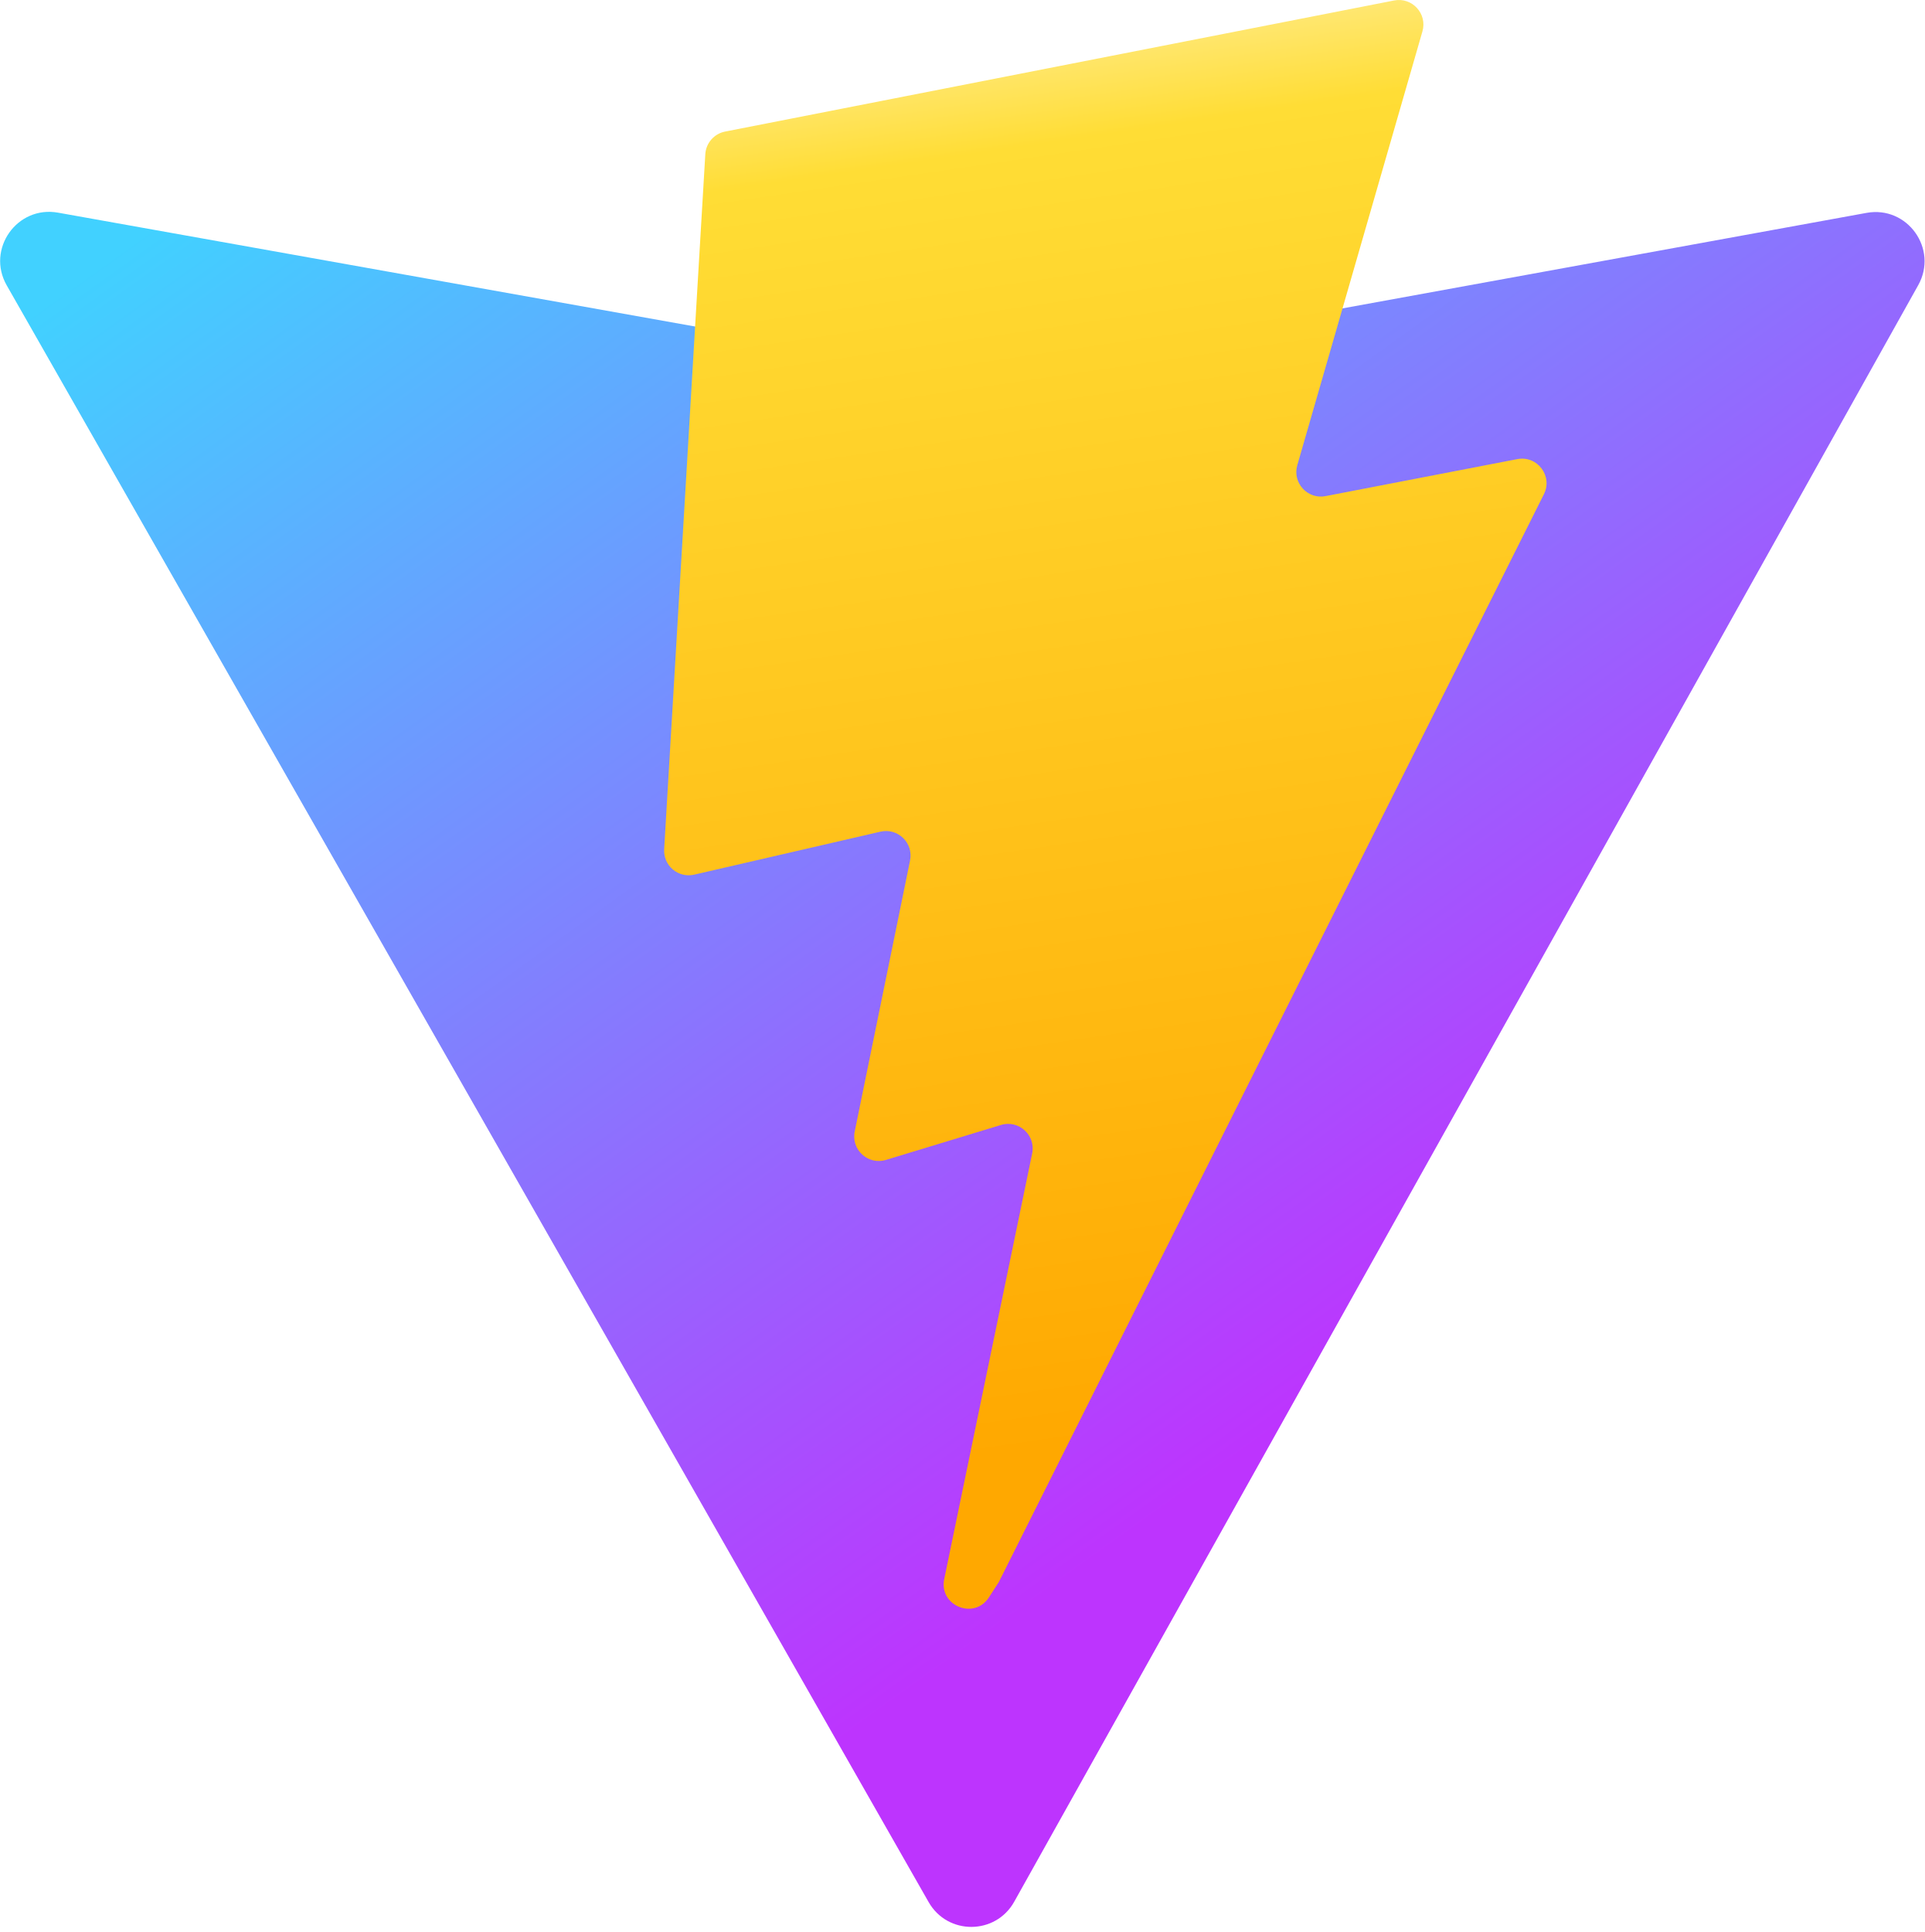
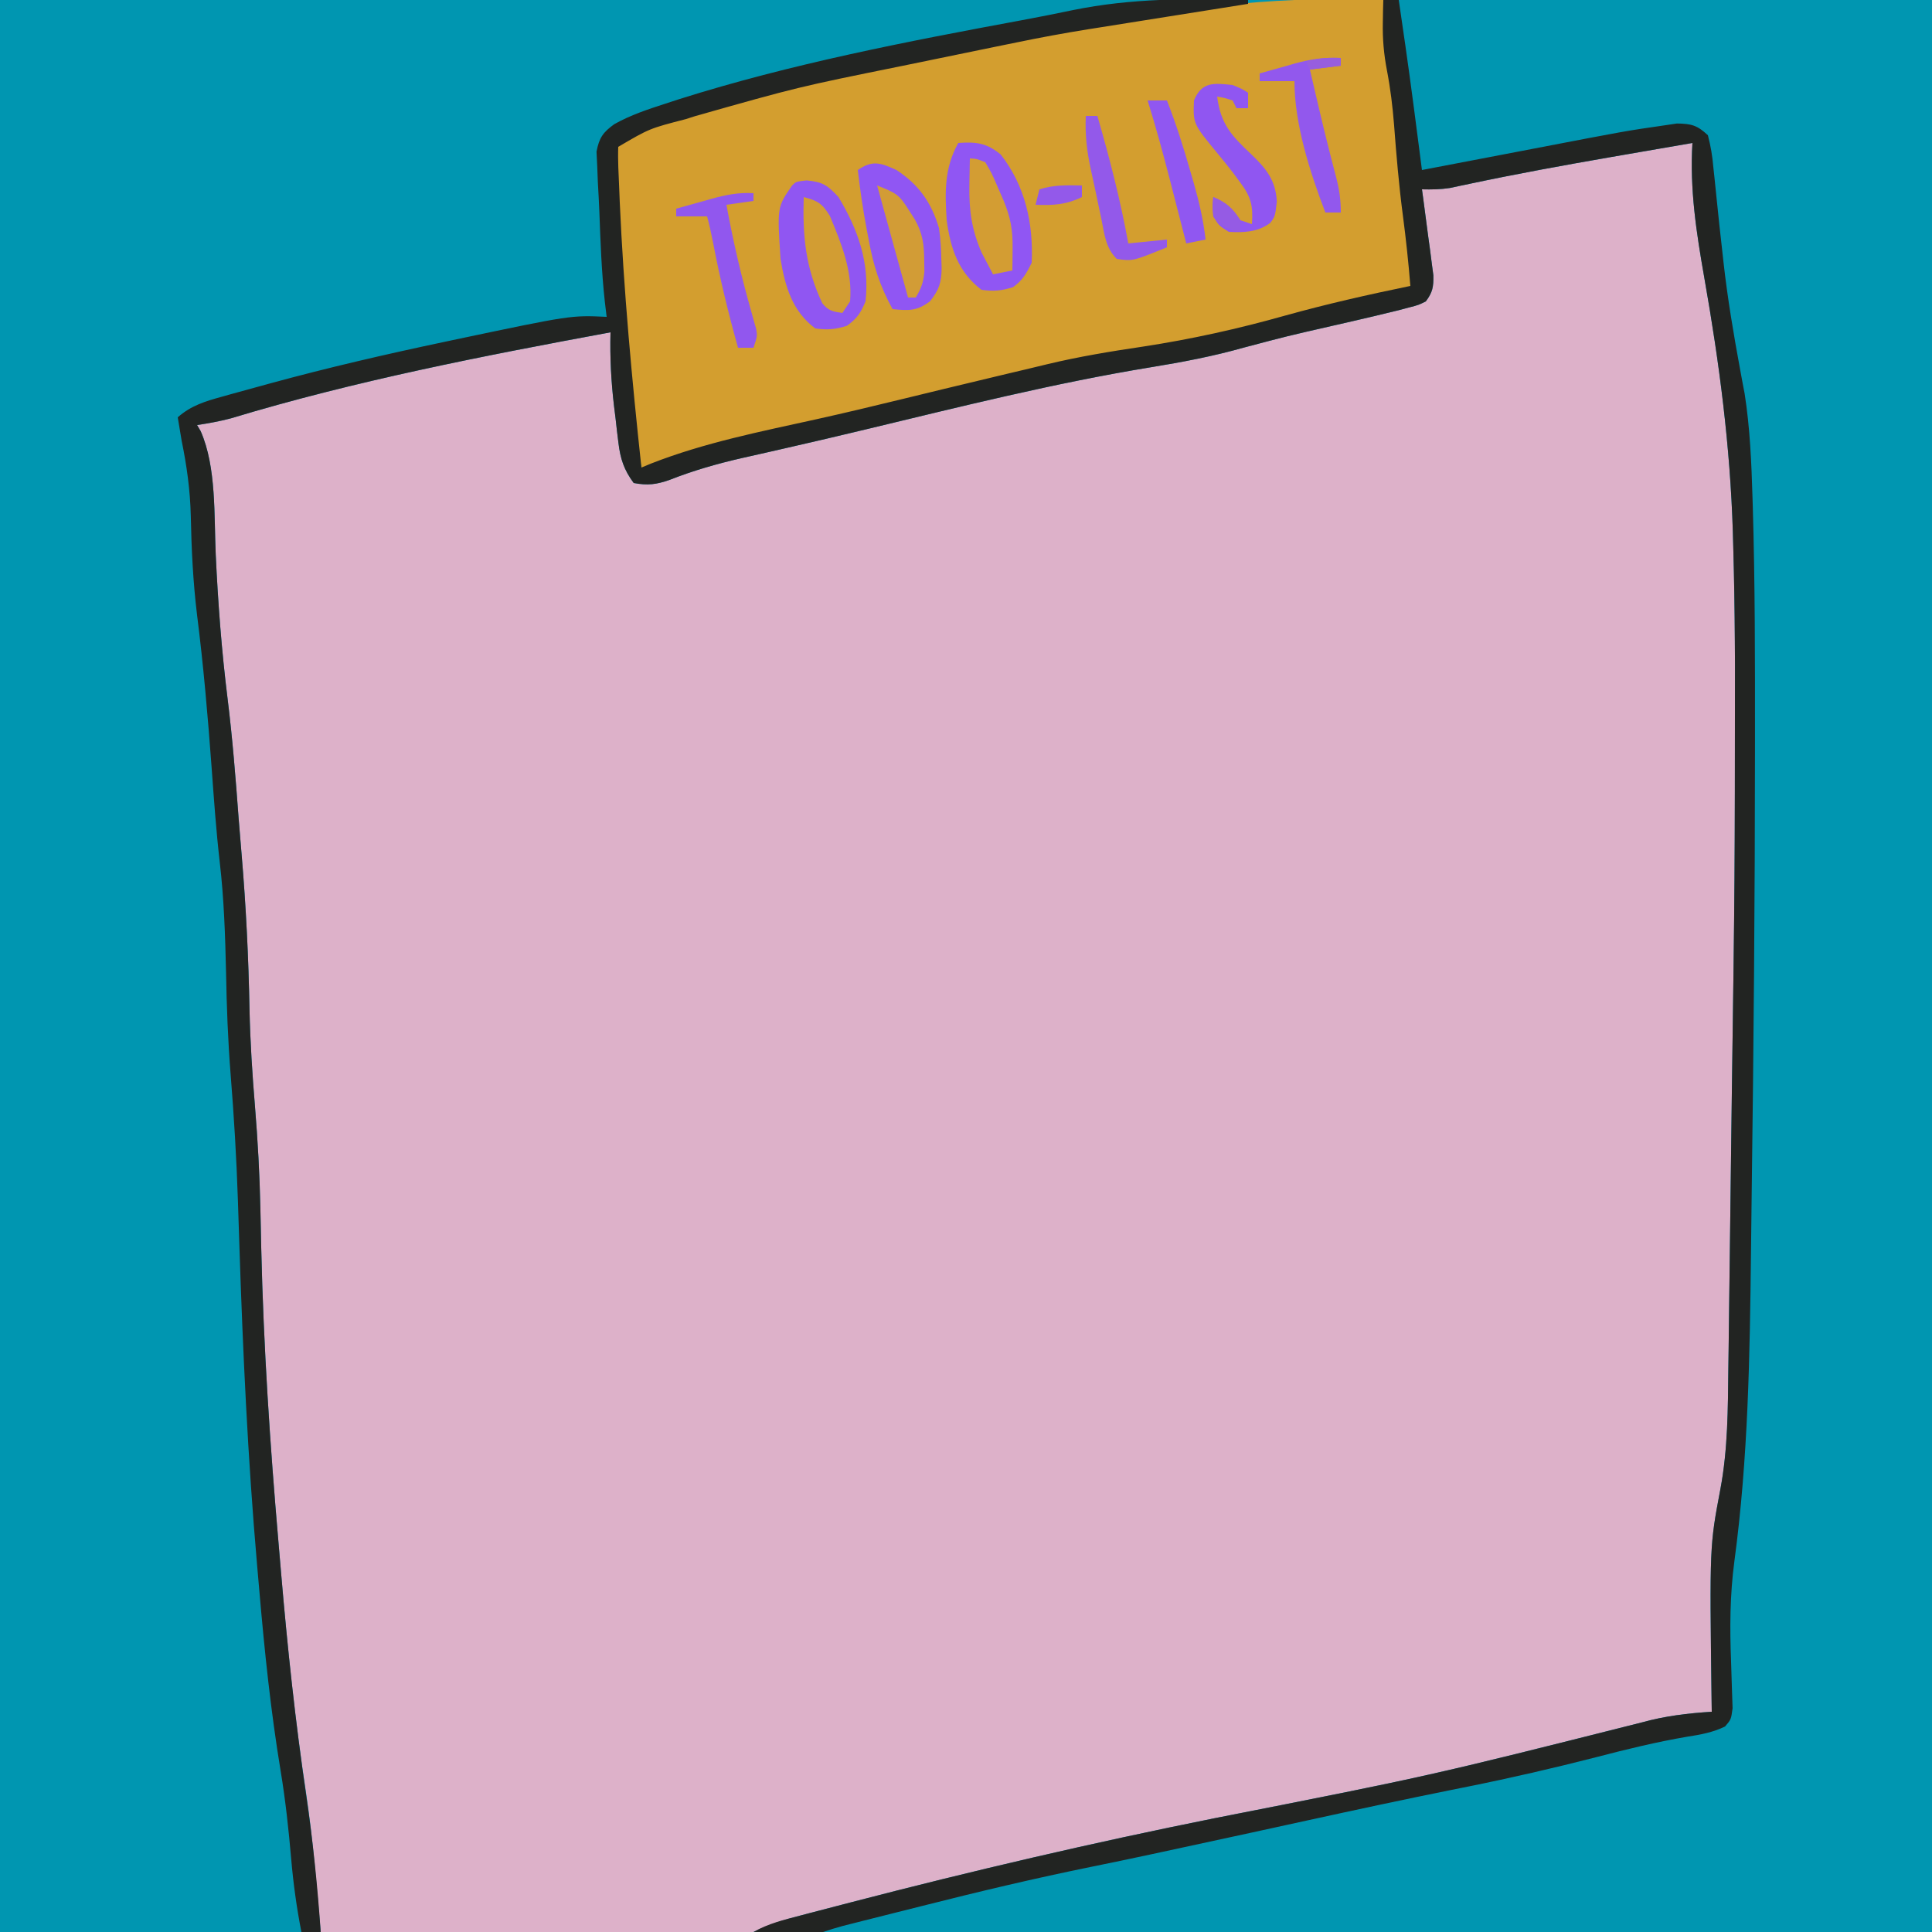
- <svg xmlns="http://www.w3.org/2000/svg" aria-hidden="true" role="img" class="iconify iconify--logos" width="31.88" height="32" preserveAspectRatio="xMidYMid meet" viewBox="0 0 256 257">
-   <defs>
-     <linearGradient id="IconifyId1813088fe1fbc01fb466" x1="-.828%" x2="57.636%" y1="7.652%" y2="78.411%">
-       <stop offset="0%" stop-color="#41D1FF" />
-       <stop offset="100%" stop-color="#BD34FE" />
-     </linearGradient>
-     <linearGradient id="IconifyId1813088fe1fbc01fb467" x1="43.376%" x2="50.316%" y1="2.242%" y2="89.03%">
-       <stop offset="0%" stop-color="#FFEA83" />
-       <stop offset="8.333%" stop-color="#FFDD35" />
-       <stop offset="100%" stop-color="#FFA800" />
-     </linearGradient>
-   </defs>
-   <path fill="url(#IconifyId1813088fe1fbc01fb466)" d="M255.153 37.938L134.897 252.976c-2.483 4.44-8.862 4.466-11.382.048L.875 37.958c-2.746-4.814 1.371-10.646 6.827-9.67l120.385 21.517a6.537 6.537 0 0 0 2.322-.004l117.867-21.483c5.438-.991 9.574 4.796 6.877 9.62Z" />
-   <path fill="url(#IconifyId1813088fe1fbc01fb467)" d="M185.432.063L96.44 17.501a3.268 3.268 0 0 0-2.634 3.014l-5.474 92.456a3.268 3.268 0 0 0 3.997 3.378l24.777-5.718c2.318-.535 4.413 1.507 3.936 3.838l-7.361 36.047c-.495 2.426 1.782 4.5 4.151 3.78l15.304-4.649c2.372-.72 4.652 1.36 4.15 3.788l-11.698 56.621c-.732 3.542 3.979 5.473 5.943 2.437l1.313-2.028l72.516-144.72c1.215-2.423-.88-5.186-3.54-4.672l-25.505 4.922c-2.396.462-4.435-1.77-3.759-4.114l16.646-57.705c.677-2.35-1.37-4.583-3.769-4.113Z" />
+ <svg xmlns="http://www.w3.org/2000/svg" version="1.1" width="500" height="500">
+   <path d="M0 0 C165 0 330 0 500 0 C500 165 500 330 500 500 C335 500 170 500 0 500 C0 335 0 170 0 0 Z " fill="#DDB1C9" transform="translate(0,0)" />
+   <path d="M0 0 C165 0 330 0 500 0 C500 165 500 330 500 500 C399.35 500 298.7 500 195 500 C198.982 498.009 202.827 496.86 207.102 495.75 C207.913 495.536 208.725 495.322 209.562 495.101 C212.248 494.395 214.936 493.697 217.625 493 C219.02 492.637 219.02 492.637 220.442 492.267 C251.554 484.178 282.778 476.897 314.292 470.563 C369.934 459.615 369.934 459.615 424.895 445.763 C430.904 444.092 436.78 443.394 443 443 C442.984 441.868 442.969 440.736 442.952 439.57 C442.452 400.082 442.452 400.082 445.246 385.324 C447.181 375.044 447.18 364.533 447.297 354.107 C447.317 352.65 447.336 351.193 447.357 349.735 C447.41 345.801 447.458 341.867 447.505 337.933 C447.556 333.759 447.611 329.585 447.665 325.411 C447.757 318.37 447.844 311.329 447.93 304.289 C448.017 297.153 448.107 290.018 448.2 282.883 C448.976 227.494 448.976 227.494 449.014 172.1 C449 170.049 448.989 167.997 448.978 165.945 C448.927 157.752 448.795 149.565 448.562 141.375 C448.53 140.176 448.497 138.977 448.463 137.742 C447.78 115.472 444.967 93.944 441.1 72.031 C439.022 60.207 437.281 49.031 438 37 C431.853 38.057 425.707 39.12 419.562 40.188 C418.2 40.424 418.2 40.424 416.81 40.665 C404.6 42.789 392.425 45.003 380.301 47.577 C379.393 47.767 378.486 47.957 377.551 48.152 C376.784 48.317 376.018 48.482 375.228 48.652 C372.788 49.033 370.465 49.059 368 49 C368.101 49.736 368.203 50.473 368.307 51.231 C368.759 54.569 369.192 57.91 369.625 61.25 C369.865 62.988 369.865 62.988 370.109 64.762 C370.251 65.877 370.393 66.992 370.539 68.141 C370.743 69.68 370.743 69.68 370.952 71.251 C371.004 74.241 370.784 75.612 369 78 C367.125 78.928 367.125 78.928 364.777 79.539 C363.879 79.778 362.98 80.017 362.054 80.263 C361.046 80.506 360.038 80.749 359 81 C357.903 81.267 356.806 81.533 355.676 81.808 C351.976 82.685 348.271 83.533 344.562 84.375 C333.16 86.976 333.16 86.976 321.854 89.967 C313.916 92.214 305.985 93.714 297.844 95.042 C272.899 99.128 248.372 105.291 223.806 111.188 C217.12 112.792 210.429 114.367 203.725 115.891 C202.365 116.202 201.005 116.513 199.646 116.824 C197.105 117.405 194.562 117.977 192.018 118.544 C185.582 120.016 179.462 121.764 173.315 124.185 C169.863 125.4 167.613 125.677 164 125 C161.494 121.616 160.549 118.758 160.051 114.613 C159.925 113.592 159.799 112.57 159.67 111.518 C159.493 109.931 159.493 109.931 159.312 108.312 C159.183 107.274 159.053 106.236 158.92 105.166 C158.159 98.748 157.83 92.461 158 86 C124.876 92.138 92.041 98.508 59.76 108.263 C56.855 109.039 53.971 109.551 51 110 C51.308 110.522 51.616 111.044 51.933 111.581 C56.042 120.899 55.369 133.518 55.834 143.603 C56.418 156.06 57.351 168.394 58.892 180.775 C60.175 191.121 60.996 201.483 61.762 211.879 C61.999 214.984 62.261 218.085 62.531 221.188 C63.671 234.556 64.322 247.891 64.571 261.303 C64.757 269.693 65.294 278.007 65.988 286.371 C66.71 295.189 67.199 303.971 67.387 312.816 C67.41 313.907 67.434 314.997 67.458 316.121 C67.507 318.406 67.556 320.691 67.605 322.975 C68.195 348.523 69.878 373.925 72.086 399.38 C72.308 401.95 72.527 404.52 72.745 407.09 C74.376 426.197 76.36 445.2 79.234 464.164 C81.012 476.139 81.943 487.849 83 500 C55.61 500 28.22 500 0 500 C0 335 0 170 0 0 Z " fill="#0096B1" transform="translate(0,0)" />
+   <path d="M0 0 C45.54 0 91.08 0 138 0 C138 165 138 330 138 500 C43.29 500 -51.42 500 -149 500 C-145.447 497.631 -141.958 496.824 -137.871 495.828 C-136.652 495.524 -136.652 495.524 -135.408 495.213 C-132.752 494.553 -130.095 493.901 -127.438 493.25 C-125.598 492.796 -123.759 492.342 -121.92 491.888 C-116.616 490.581 -111.309 489.288 -106 488 C-105.319 487.834 -104.637 487.668 -103.936 487.498 C-89.74 484.045 -75.495 481.093 -61.14 478.385 C-50.637 476.387 -40.23 474.047 -29.819 471.616 C-17.959 468.851 -6.063 466.34 5.875 463.938 C22.024 460.682 38.023 457.024 54 453 C54.991 452.751 55.983 452.502 57.004 452.245 C57.951 452.007 58.899 451.769 59.875 451.523 C60.78 451.296 61.686 451.069 62.618 450.835 C64.243 450.425 65.866 450.013 67.489 449.597 C72.307 448.372 77.136 447.359 82.025 446.458 C83.991 446.186 83.991 446.186 85 445 C85.039 442.899 85.011 440.796 84.957 438.695 C84.934 437.309 84.913 435.922 84.893 434.535 C84.857 432.393 84.816 430.253 84.753 428.112 C84.489 418.683 85.122 409.597 86.382 400.247 C89.862 374.214 89.895 348.08 90.18 321.855 C90.234 316.913 90.296 311.97 90.362 307.028 C90.883 268.332 91.178 229.637 91.188 190.938 C91.188 189.915 91.189 188.892 91.189 187.839 C91.199 168.223 91.152 148.612 90.57 129.004 C90.534 127.746 90.499 126.488 90.462 125.193 C89.916 109.153 87.302 93.516 84.56 77.734 C82.161 63.569 80.636 49.27 79 35 C74.902 32.982 72.29 32.924 67.812 33.652 C66.573 33.849 65.334 34.045 64.057 34.247 C62.704 34.477 61.352 34.707 60 34.938 C58.601 35.166 57.202 35.394 55.803 35.622 C38.811 38.421 21.901 41.705 5 45 C4.92 44.352 4.839 43.703 4.756 43.035 C4.38 40.002 4.003 36.97 3.625 33.938 C3.489 32.845 3.353 31.752 3.214 30.625 C2.314 23.415 1.363 16.216 0.332 9.023 C0 6 0 6 0 0 Z " fill="#0096B1" transform="translate(362,0)" />
+   <path d="M0 0 C0.121 1.305 0.242 2.609 0.367 3.953 C1.365 14.987 1.365 14.987 3 25.938 C4.143 32.25 4.672 38.6 5.246 44.984 C5.876 51.933 6.697 58.837 7.633 65.75 C7.948 68.541 8.074 71.196 8 74 C1.89 76.206 -4.114 77.725 -10.5 78.875 C-16.958 80.096 -23.226 81.542 -29.5 83.5 C-41.016 87.061 -52.817 89.283 -64.741 90.987 C-74.718 92.424 -84.364 94.736 -94.125 97.244 C-102.097 99.289 -110.084 101.185 -118.125 102.938 C-127.944 105.085 -137.743 107.307 -147.528 109.604 C-148.979 109.944 -150.431 110.284 -151.883 110.623 C-169.052 114.403 -169.052 114.403 -185.75 119.75 C-189 121 -189 121 -192 121 C-193.612 112.155 -194.68 103.326 -195.5 94.375 C-195.563 93.7 -195.626 93.026 -195.69 92.331 C-196.739 81.004 -197.529 69.668 -198.188 58.312 C-198.23 57.576 -198.273 56.84 -198.317 56.081 C-199.17 41.167 -199.17 41.167 -199 38 C-195.976 34.792 -191.77 33.597 -187.688 32.188 C-186.951 31.931 -186.215 31.675 -185.456 31.41 C-175.464 28.028 -165.233 25.53 -155 23 C-153.411 22.598 -151.823 22.195 -150.234 21.793 C-138.312 18.823 -126.283 16.351 -114.25 13.875 C-113.425 13.705 -112.6 13.535 -111.75 13.359 C-101.981 11.349 -92.202 9.459 -82.373 7.764 C-79.313 7.235 -76.258 6.681 -73.205 6.111 C-48.573 1.521 -25.066 -1.1 0 0 Z " fill="#D39E2F" transform="translate(358,0)" />
+   <path d="M0 0 C0 0.33 0 0.66 0 1 C-0.906 1.144 -0.906 1.144 -1.831 1.29 C-8.159 2.294 -14.486 3.3 -20.813 4.308 C-23.17 4.683 -25.526 5.058 -27.883 5.431 C-31.284 5.97 -34.685 6.512 -38.086 7.055 C-39.649 7.302 -39.649 7.302 -41.244 7.554 C-47.53 8.559 -53.767 9.708 -60 11 C-61.894 11.386 -63.789 11.772 -65.683 12.157 C-71.223 13.292 -76.762 14.433 -82.3 15.576 C-84.665 16.063 -87.031 16.549 -89.396 17.033 C-116.516 22.528 -116.516 22.528 -143.125 30.062 C-143.902 30.312 -144.679 30.562 -145.48 30.819 C-154.905 33.253 -154.905 33.253 -163 38 C-163.13 41.581 -162.897 45.171 -162.75 48.75 C-162.705 49.886 -162.66 51.022 -162.613 52.192 C-161.589 75.166 -159.469 98.14 -157 121 C-156.179 120.66 -155.358 120.319 -154.512 119.969 C-140.683 114.552 -126.186 111.701 -111.73 108.505 C-104.339 106.866 -96.98 105.105 -89.625 103.312 C-88.444 103.025 -87.263 102.738 -86.046 102.443 C-83.77 101.889 -81.495 101.336 -79.22 100.782 C-74.316 99.591 -69.409 98.418 -64.5 97.25 C-63.328 96.97 -63.328 96.97 -62.131 96.685 C-60.594 96.319 -59.055 95.956 -57.516 95.594 C-55.69 95.163 -53.865 94.722 -52.042 94.275 C-43.787 92.29 -35.519 90.934 -27.125 89.688 C-14.67 87.78 -2.585 85.108 9.546 81.685 C20.261 78.696 31.108 76.246 42 74 C41.508 67.893 40.863 61.825 40.062 55.75 C39.04 47.966 38.374 40.161 37.785 32.333 C37.405 27.571 36.851 22.943 35.945 18.25 C35.138 14.047 34.783 10.106 34.875 5.812 C34.893 4.705 34.911 3.598 34.93 2.457 C34.964 1.241 34.964 1.241 35 0 C36.32 0 37.64 0 39 0 C39.44 3.021 39.877 6.041 40.312 9.062 C40.43 9.871 40.548 10.68 40.67 11.514 C42.226 22.327 43.599 33.166 45 44 C45.628 43.879 46.257 43.758 46.904 43.634 C53.523 42.362 60.144 41.098 66.765 39.837 C69.227 39.368 71.688 38.897 74.149 38.423 C97.734 33.89 97.734 33.89 107.406 32.492 C108.585 32.318 109.764 32.144 110.979 31.964 C114.731 32.009 116.253 32.417 119 35 C119.75 37.885 120.155 40.307 120.406 43.242 C120.497 44.07 120.587 44.898 120.68 45.751 C120.873 47.531 121.055 49.313 121.229 51.095 C121.684 55.765 122.212 60.427 122.734 65.09 C122.837 66.021 122.939 66.953 123.045 67.912 C124.101 77.316 125.667 86.586 127.389 95.888 C127.684 97.488 127.684 97.488 127.984 99.121 C128.157 100.023 128.329 100.924 128.507 101.853 C129.912 110.822 130.277 119.815 130.551 128.879 C130.572 129.559 130.592 130.24 130.614 130.941 C131.21 150.936 131.199 170.936 131.188 190.938 C131.187 191.975 131.187 193.013 131.187 194.083 C131.174 232.449 130.851 270.811 130.333 309.174 C130.268 314.093 130.211 319.012 130.157 323.931 C129.861 350.837 129.44 377.437 125.847 404.129 C124.697 412.799 124.658 421.279 125 430 C125.082 432.159 125.155 434.317 125.204 436.478 C125.247 438.35 125.317 440.222 125.391 442.094 C125 445 125 445 123.442 446.815 C120.272 448.353 117.127 448.922 113.68 449.453 C105.709 450.814 97.949 452.707 90.125 454.75 C79.094 457.58 68.039 460.131 56.875 462.375 C56.193 462.512 55.511 462.649 54.809 462.79 C54.117 462.929 53.426 463.068 52.713 463.212 C40.323 465.705 27.972 468.365 15.625 471.062 C13.632 471.498 11.639 471.932 9.646 472.367 C6.75 472.999 3.855 473.631 0.96 474.264 C-6.815 475.962 -14.593 477.645 -22.375 479.312 C-23.81 479.621 -23.81 479.621 -25.275 479.936 C-30.256 481.002 -35.239 482.051 -40.232 483.059 C-55.032 486.066 -69.675 489.539 -84.312 493.25 C-86.49 493.797 -88.668 494.344 -90.846 494.891 C-92.914 495.411 -94.983 495.932 -97.051 496.453 C-98.01 496.695 -98.969 496.936 -99.957 497.185 C-101.282 497.521 -101.282 497.521 -102.634 497.864 C-103.408 498.06 -104.181 498.256 -104.978 498.458 C-106.67 498.911 -108.339 499.446 -110 500 C-111.408 500.08 -112.82 500.108 -114.23 500.098 C-115.033 500.094 -115.835 500.091 -116.662 500.088 C-117.495 500.08 -118.329 500.071 -119.188 500.062 C-120.032 500.058 -120.877 500.053 -121.748 500.049 C-123.832 500.037 -125.916 500.019 -128 500 C-124.205 497.817 -120.1 496.841 -115.898 495.75 C-115.087 495.536 -114.275 495.322 -113.438 495.101 C-110.752 494.395 -108.064 493.697 -105.375 493 C-103.98 492.637 -103.98 492.637 -102.558 492.267 C-71.446 484.178 -40.222 476.897 -8.708 470.563 C46.934 459.615 46.934 459.615 101.895 445.763 C107.904 444.092 113.78 443.394 120 443 C119.984 441.868 119.969 440.736 119.952 439.57 C119.452 400.082 119.452 400.082 122.246 385.324 C124.181 375.044 124.18 364.533 124.297 354.107 C124.317 352.65 124.336 351.193 124.357 349.735 C124.41 345.801 124.458 341.867 124.505 337.933 C124.556 333.759 124.611 329.585 124.665 325.411 C124.757 318.37 124.844 311.329 124.93 304.289 C125.017 297.153 125.107 290.018 125.2 282.883 C125.976 227.494 125.976 227.494 126.014 172.1 C126 170.049 125.989 167.997 125.978 165.945 C125.927 157.752 125.795 149.565 125.562 141.375 C125.53 140.176 125.497 138.977 125.463 137.742 C124.78 115.472 121.967 93.944 118.1 72.031 C116.022 60.207 114.281 49.031 115 37 C108.853 38.057 102.707 39.12 96.562 40.188 C95.2 40.424 95.2 40.424 93.81 40.665 C81.6 42.789 69.425 45.003 57.301 47.577 C56.393 47.767 55.486 47.957 54.551 48.152 C53.784 48.317 53.018 48.482 52.228 48.652 C49.788 49.033 47.465 49.059 45 49 C45.101 49.736 45.203 50.473 45.307 51.231 C45.759 54.569 46.192 57.91 46.625 61.25 C46.865 62.988 46.865 62.988 47.109 64.762 C47.251 65.877 47.393 66.992 47.539 68.141 C47.743 69.68 47.743 69.68 47.952 71.251 C48.004 74.241 47.784 75.612 46 78 C44.125 78.928 44.125 78.928 41.777 79.539 C40.879 79.778 39.98 80.017 39.054 80.263 C38.046 80.506 37.038 80.749 36 81 C34.903 81.267 33.806 81.533 32.676 81.808 C28.976 82.685 25.271 83.533 21.562 84.375 C10.16 86.976 10.16 86.976 -1.146 89.967 C-9.084 92.214 -17.015 93.714 -25.156 95.042 C-50.101 99.128 -74.628 105.291 -99.194 111.188 C-105.88 112.792 -112.571 114.367 -119.275 115.891 C-120.635 116.202 -121.995 116.513 -123.354 116.824 C-125.895 117.405 -128.438 117.977 -130.982 118.544 C-137.418 120.016 -143.538 121.764 -149.685 124.185 C-153.137 125.4 -155.387 125.677 -159 125 C-161.506 121.616 -162.451 118.758 -162.949 114.613 C-163.075 113.592 -163.201 112.57 -163.33 111.518 C-163.507 109.931 -163.507 109.931 -163.688 108.312 C-163.817 107.274 -163.947 106.236 -164.08 105.166 C-164.841 98.748 -165.17 92.461 -165 86 C-198.124 92.138 -230.959 98.508 -263.24 108.263 C-266.145 109.039 -269.029 109.551 -272 110 C-271.692 110.522 -271.384 111.044 -271.067 111.581 C-266.958 120.899 -267.631 133.518 -267.166 143.603 C-266.582 156.06 -265.649 168.394 -264.108 180.775 C-262.825 191.121 -262.004 201.483 -261.238 211.879 C-261.001 214.984 -260.739 218.085 -260.469 221.188 C-259.329 234.556 -258.678 247.891 -258.429 261.303 C-258.243 269.693 -257.706 278.007 -257.012 286.371 C-256.29 295.189 -255.801 303.971 -255.613 312.816 C-255.59 313.907 -255.566 314.997 -255.542 316.121 C-255.493 318.406 -255.444 320.691 -255.395 322.975 C-254.805 348.523 -253.122 373.925 -250.914 399.38 C-250.692 401.95 -250.473 404.52 -250.255 407.09 C-248.601 426.468 -246.543 445.734 -243.706 464.977 C-241.993 476.618 -240.816 488.262 -240 500 C-241.65 500 -243.3 500 -245 500 C-246.224 493.713 -247.091 487.468 -247.64 481.091 C-248.301 473.459 -249.114 465.914 -250.365 458.354 C-252.923 442.893 -254.533 427.379 -255.877 411.773 C-256.066 409.587 -256.258 407.401 -256.45 405.215 C-258.872 377.476 -260.161 349.724 -261.063 321.897 C-261.161 318.877 -261.26 315.856 -261.359 312.836 C-261.383 312.108 -261.407 311.38 -261.431 310.63 C-261.789 299.743 -262.443 288.906 -263.314 278.047 C-264.017 269.214 -264.343 260.419 -264.5 251.562 C-264.718 242.037 -265.03 232.581 -266.131 223.11 C-267.072 214.913 -267.645 206.694 -268.248 198.466 C-269.214 185.281 -270.355 172.173 -272.013 159.054 C-273.043 150.556 -273.455 142.086 -273.622 133.53 C-273.783 126.841 -274.659 120.55 -276 114 C-276.339 112.001 -276.675 110.001 -277 108 C-273.559 104.96 -269.851 103.842 -265.512 102.652 C-264.757 102.439 -264.002 102.226 -263.224 102.007 C-260.715 101.305 -258.202 100.62 -255.688 99.938 C-254.822 99.7 -253.956 99.463 -253.064 99.218 C-238.087 95.126 -223.001 91.648 -207.812 88.438 C-206.814 88.226 -205.816 88.015 -204.788 87.797 C-175.228 81.571 -175.228 81.571 -166 82 C-166.153 80.723 -166.307 79.445 -166.465 78.129 C-167.329 70.326 -167.599 62.494 -167.892 54.652 C-167.992 52.184 -168.13 49.72 -168.273 47.254 C-168.33 45.836 -168.385 44.418 -168.438 43 C-168.498 41.763 -168.559 40.525 -168.621 39.25 C-167.938 35.675 -166.959 34.245 -164.006 32.126 C-159.801 29.765 -155.325 28.294 -150.75 26.812 C-149.006 26.242 -149.006 26.242 -147.227 25.66 C-118.354 16.54 -88.379 10.753 -58.643 5.247 C-54.197 4.422 -49.765 3.549 -45.34 2.617 C-30.2 -0.471 -15.39 -0.425 0 0 Z " fill="#222422" transform="translate(323,0)" />
+   <path d="M0 0 C4.201 0.404 5.373 1.214 8.25 4.312 C13.35 12.788 16.348 21.349 15.25 31.312 C13.99 34.336 13.06 35.726 10.438 37.625 C7.443 38.566 5.377 38.759 2.25 38.312 C-3.748 33.849 -5.577 27.423 -6.75 20.312 C-7.624 6.89 -7.624 6.89 -3.75 1.312 C-2.75 0.312 -2.75 0.312 0 0 Z " fill="#9056F2" transform="translate(208.75,46.6875)" />
+   <path d="M0 0 C4.685 -0.327 7.332 -0.01 11 3 C17.308 11.094 19.477 20.819 19 31 C17.652 33.761 16.675 35.511 14.188 37.312 C11.193 38.254 9.127 38.447 6 38 C-0.038 33.366 -1.995 27.305 -3 20 C-3.467 12.673 -3.63 6.504 0 0 Z " fill="#9056F3" transform="translate(248,37)" />
+   <path d="M0 0 C5.754 3.758 9.029 8.386 11 15 C11.416 17.775 11.569 20.508 11.625 23.312 C11.648 23.994 11.671 24.676 11.695 25.378 C11.636 29.2 11.063 30.919 8.699 33.961 C5.275 36.547 3.191 36.411 -1 36 C-4.287 30.047 -5.99 24.672 -7.188 18 C-7.352 17.149 -7.516 16.298 -7.686 15.422 C-8.656 10.297 -9.406 5.181 -10 0 C-6.204 -2.628 -4.067 -1.871 0 0 Z " fill="#9056F3" transform="translate(232,44)" />
+   <path d="M0 0 C2.438 1 2.438 1 4 2 C4 3.32 4 4.64 4 6 C3.01 6 2.02 6 1 6 C0.67 5.34 0.34 4.68 0 4 C-2.025 3.348 -2.025 3.348 -4 3 C-3.097 10.097 -0.337 13.071 4.801 17.91 C8.723 21.637 11.179 24.725 11.438 30.188 C11 34 11 34 9.75 35.68 C6.565 38.082 2.897 38.232 -1 38 C-3.562 36.375 -3.562 36.375 -5 34 C-5.25 31.25 -5.25 31.25 -5 29 C-1.577 30.417 -0.175 32.068 2 35 C2.99 35.33 3.98 35.66 5 36 C5.335 31.275 4.784 28.96 1.938 25.188 C1.305 24.329 0.672 23.47 0.02 22.586 C-1.293 20.906 -2.628 19.243 -3.988 17.602 C-10.236 10.021 -10.236 10.021 -10 4 C-7.986 -0.908 -4.863 -0.512 0 0 Z " fill="#9056F1" transform="translate(319,22)" />
+   <path d="M0 0 C0 0.66 0 1.32 0 2 C-2.64 2.33 -5.28 2.66 -8 3 C-7.418 5.5 -6.835 8 -6.25 10.5 C-6.072 11.26 -5.895 12.02 -5.712 12.803 C-4.79 16.728 -3.845 20.645 -2.844 24.551 C-2.66 25.267 -2.477 25.984 -2.288 26.723 C-1.936 28.09 -1.58 29.456 -1.22 30.82 C-0.391 34.043 0 36.635 0 40 C-1.32 40 -2.64 40 -4 40 C-7.945 29.676 -12 17.144 -12 6 C-14.97 6 -17.94 6 -21 6 C-21 5.34 -21 4.68 -21 4 C-18.627 3.324 -16.252 2.659 -13.875 2 C-13.21 1.809 -12.545 1.618 -11.859 1.422 C-7.801 0.308 -4.203 -0.21 0 0 Z " fill="#9258ED" transform="translate(347,15)" />
+   <path d="M0 0 C3.601 0.937 4.783 1.646 6.766 4.871 C9.74 12.018 12.672 19.089 12 27 C11.34 27.99 10.68 28.98 10 30 C7.573 29.634 6.346 29.444 4.805 27.469 C0.468 18.285 -0.308 10.116 0 0 Z " fill="#D29D33" transform="translate(208,51)" />
+   <path d="M0 0 C0 0.66 0 1.32 0 2 C-2.31 2.33 -4.62 2.66 -7 3 C-5.274 12.386 -3.162 21.562 -0.538 30.74 C-0.325 31.511 -0.111 32.283 0.109 33.078 C0.305 33.763 0.501 34.448 0.702 35.153 C1 37 1 37 0 40 C-1.32 40 -2.64 40 -4 40 C-6.488 31.095 -8.655 22.226 -10.387 13.145 C-10.857 10.735 -11.37 8.371 -12 6 C-14.64 6 -17.28 6 -20 6 C-20 5.34 -20 4.68 -20 4 C-17.606 3.326 -15.21 2.66 -12.812 2 C-12.139 1.809 -11.465 1.618 -10.771 1.422 C-7.094 0.417 -3.815 -0.237 0 0 Z " fill="#9157EE" transform="translate(195,50)" />
+   <path d="M0 0 C1.801 0.102 1.801 0.102 4 1 C5.668 3.836 5.668 3.836 7.188 7.375 C7.697 8.538 8.206 9.7 8.73 10.898 C10.536 15.31 11.114 18.436 11.062 23.188 C11.053 24.274 11.044 25.361 11.035 26.48 C11.024 27.312 11.012 28.143 11 29 C9.35 29.33 7.7 29.66 6 30 C5.367 28.817 4.744 27.628 4.125 26.438 C3.777 25.776 3.429 25.115 3.07 24.434 C0.5 18.589 -0.238 13.424 -0.125 7.062 C-0.116 6.379 -0.107 5.695 -0.098 4.99 C-0.074 3.327 -0.039 1.663 0 0 Z " fill="#D39D33" transform="translate(251,41)" />
+   <path d="M0 0 C0.99 0 1.98 0 3 0 C6.169 10.933 8.967 21.795 11 33 C15.95 32.505 15.95 32.505 21 32 C21 32.66 21 33.32 21 34 C12.131 37.608 12.131 37.608 8 37 C5.055 34.055 4.818 30.453 4 26.5 C3.826 25.684 3.653 24.869 3.474 24.028 C3.131 22.412 2.791 20.795 2.455 19.177 C2.082 17.393 1.692 15.612 1.297 13.832 C0.272 9.111 -0.21 4.832 0 0 Z " fill="#9359EA" transform="translate(281,30)" />
+   <path d="M0 0 C1.65 0 3.3 0 5 0 C7.386 6.107 9.334 12.258 11.125 18.562 C11.389 19.469 11.654 20.376 11.926 21.311 C13.325 26.207 14.431 30.938 15 36 C12.525 36.495 12.525 36.495 10 37 C9.804 36.234 9.607 35.469 9.405 34.68 C8.501 31.161 7.594 27.643 6.688 24.125 C6.379 22.921 6.07 21.717 5.752 20.477 C3.978 13.603 2.111 6.778 0 0 Z " fill="#9057F1" transform="translate(297,26)" />
+   <path d="M0 0 C4.953 1.981 5.658 2.284 8.25 6.438 C8.75 7.22 9.25 8.002 9.766 8.809 C11.81 12.438 12.16 15.339 12.188 19.438 C12.202 20.385 12.216 21.332 12.23 22.309 C11.996 25.045 11.397 26.664 10 29 C9.34 29 8.68 29 8 29 C5.36 19.43 2.72 9.86 0 0 Z " fill="#D29C36" transform="translate(227,48)" />
+   <path d="M0 0 C0 0.99 0 1.98 0 3 C-4.121 4.998 -7.452 5.178 -12 5 C-11.67 3.68 -11.34 2.36 -11 1 C-7.326 -0.176 -3.831 -0.074 0 0 Z " fill="#9359EA" transform="translate(280,48)" />
+   <path d="M0 0 C3.354 1.388 5.113 2.886 7 6 C7 6.99 7 7.98 7 9 C3.769 8.443 1.934 7.708 0 5 C-0.188 2.312 -0.188 2.312 0 0 Z " fill="#955BE4" transform="translate(314,51)" />
+   <path d="M0 0 C0 0.66 0 1.32 0 2 C-2.64 2.33 -5.28 2.66 -8 3 C-8.33 2.34 -8.66 1.68 -9 1 C-5.804 -0.065 -3.343 -0.074 0 0 Z " fill="#975EDE" transform="translate(347,15)" />
</svg>
